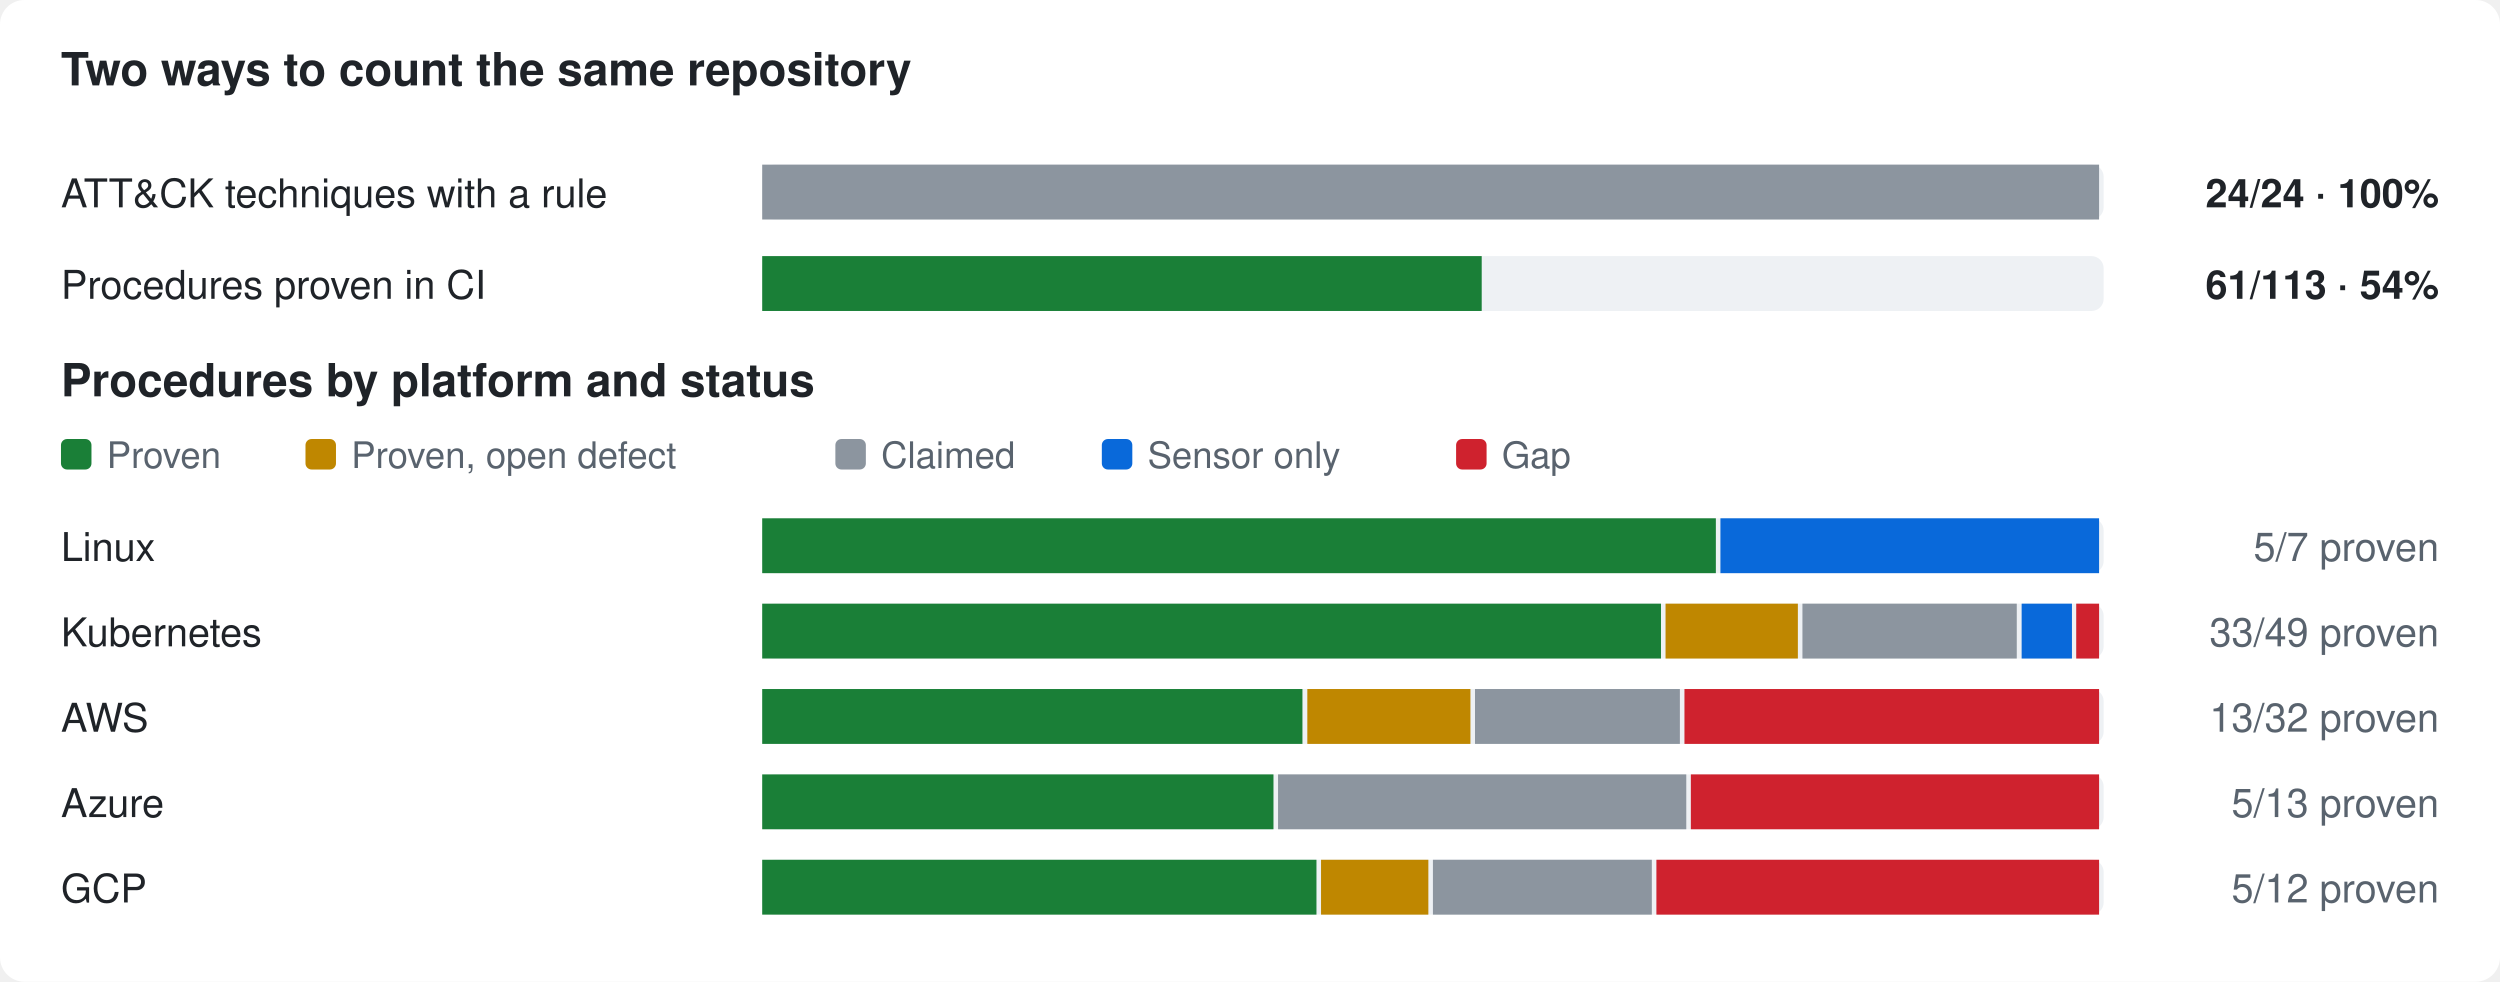
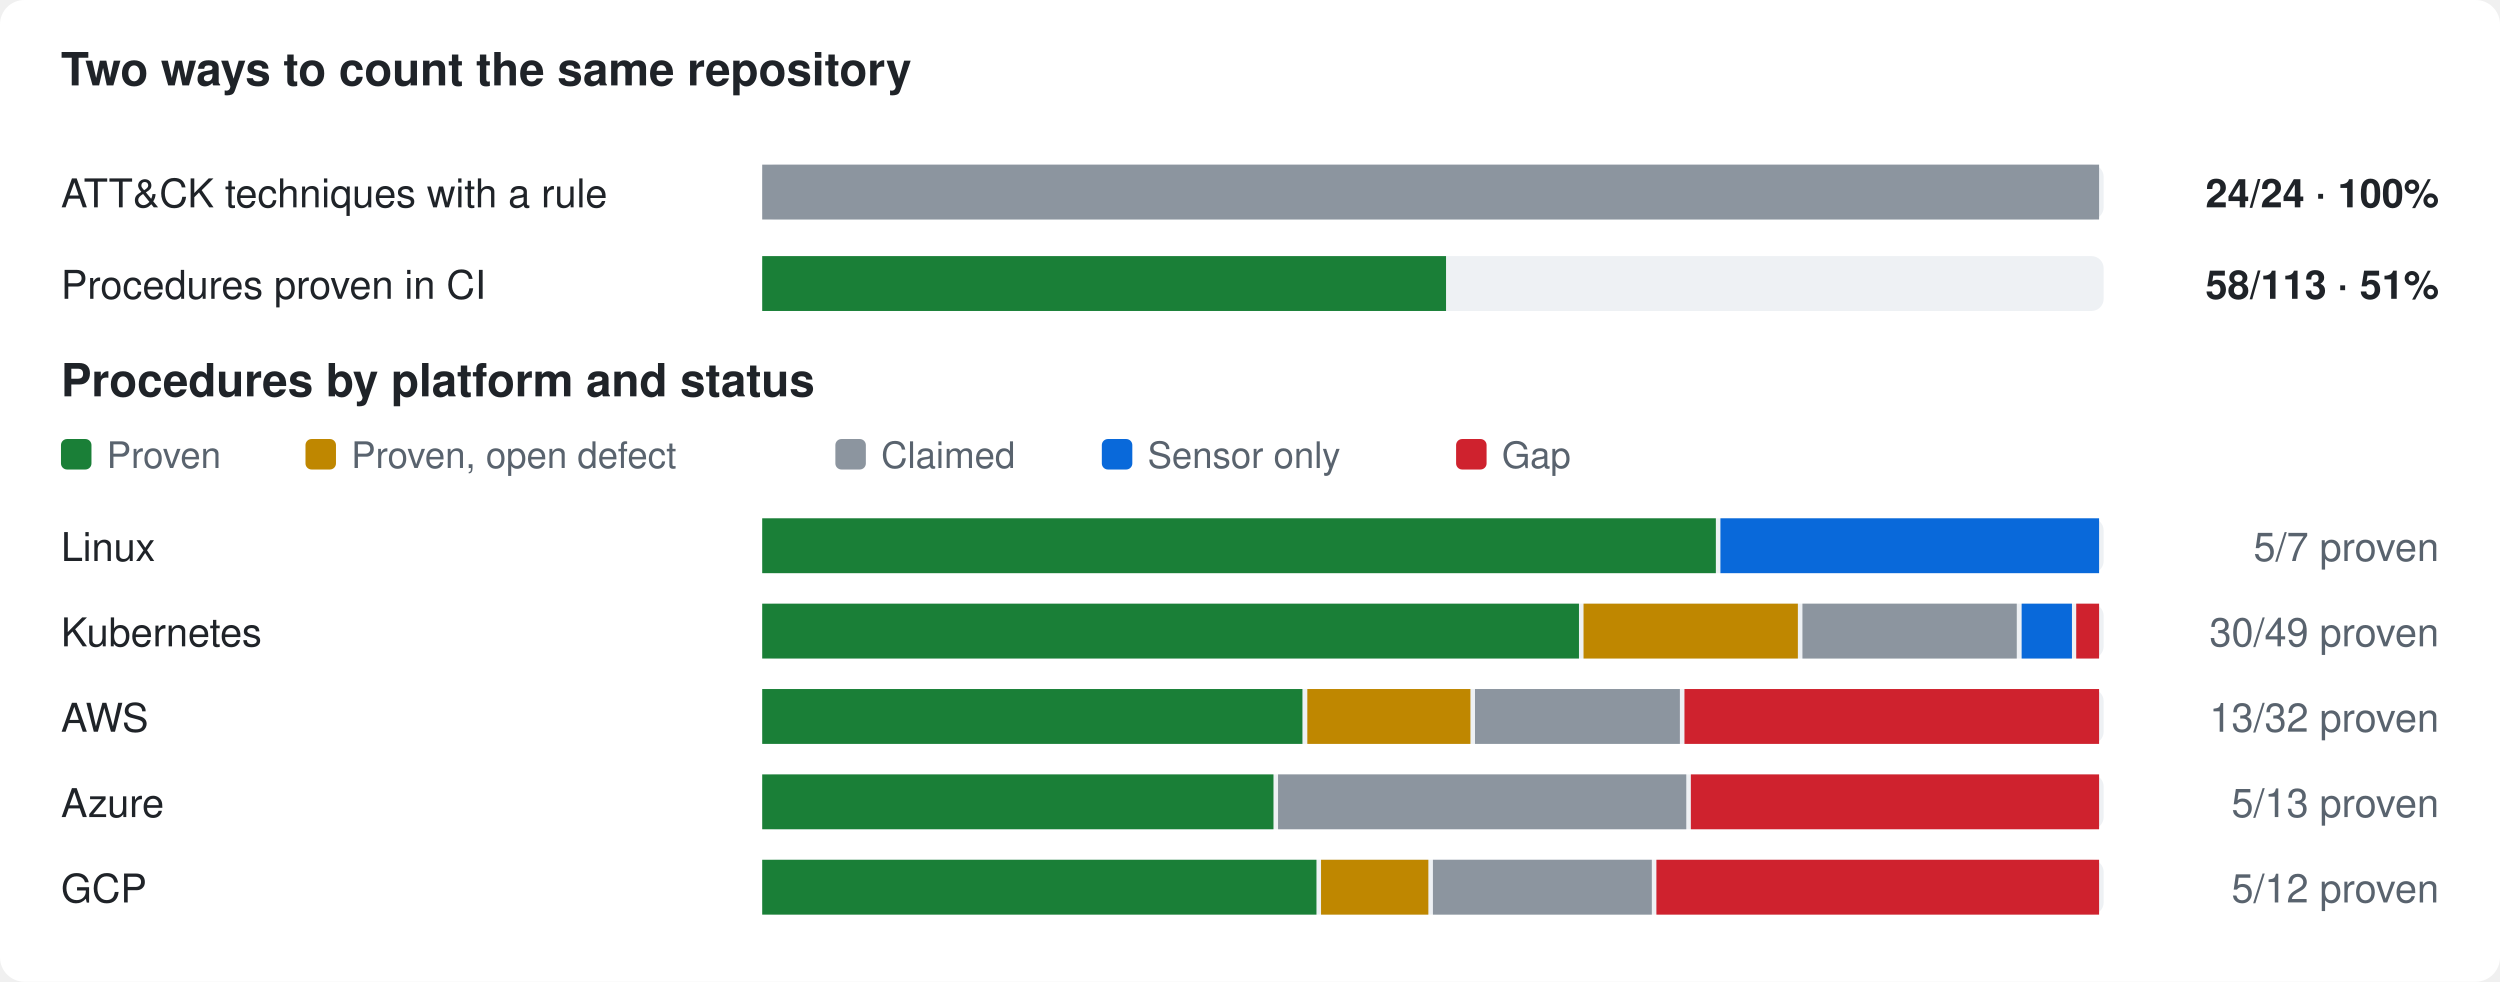
- <svg xmlns="http://www.w3.org/2000/svg" width="820" height="322" viewBox="0 0 820 322" font-family="-apple-system,BlinkMacSystemFont,'Segoe UI',Helvetica,Arial,sans-serif" role="img" aria-label="Procedure coverage: 61 of 113 procedures proven in CI">
+ <svg xmlns="http://www.w3.org/2000/svg" width="820" height="322" viewBox="0 0 820 322" font-family="-apple-system,BlinkMacSystemFont,'Segoe UI',Helvetica,Arial,sans-serif" role="img" aria-label="Procedure coverage: 58 of 113 procedures proven in CI">
  <rect width="820" height="322" rx="8" fill="#ffffff" />
  <text x="20" y="28" fill="#1f2328" font-size="15" font-weight="600" text-anchor="start">Two ways to count the same repository</text>
  <text x="20" y="68" fill="#1f2328" font-size="13" font-weight="400" text-anchor="start">ATT&amp;CK techniques with a rule</text>
  <rect x="250" y="54" width="440" height="18" rx="4" fill="#eef1f4" />
  <rect x="250.0" y="54" width="438.5" height="18" fill="#8c959f" />
  <text x="800" y="68" fill="#1f2328" font-size="13" font-weight="600" text-anchor="end">24/24 · 100%</text>
  <text x="20" y="98" fill="#1f2328" font-size="13" font-weight="400" text-anchor="start">Procedures proven in CI</text>
  <rect x="250" y="84" width="440" height="18" rx="4" fill="#eef1f4" />
-   <rect x="250.0" y="84" width="236.0" height="18" fill="#1a7f37" />
-   <text x="800" y="98" fill="#1f2328" font-size="13" font-weight="600" text-anchor="end">61/113 · 54%</text>
+   <rect x="250.0" y="84" width="224.3" height="18" fill="#1a7f37" />
+   <text x="800" y="98" fill="#1f2328" font-size="13" font-weight="600" text-anchor="end">58/113 · 51%</text>
  <text x="20" y="130" fill="#1f2328" font-size="15" font-weight="600" text-anchor="start">Procedures by platform and status</text>
  <rect x="20" y="144" width="10" height="10" rx="2" fill="#1a7f37" />
  <text x="35" y="153.5" fill="#59636e" font-size="12" font-weight="400" text-anchor="start">Proven</text>
  <rect x="100.2" y="144" width="10" height="10" rx="2" fill="#bf8700" />
  <text x="115.2" y="153.5" fill="#59636e" font-size="12" font-weight="400" text-anchor="start">Proven, open defect</text>
  <rect x="274.0" y="144" width="10" height="10" rx="2" fill="#8c959f" />
  <text x="289.0" y="153.5" fill="#59636e" font-size="12" font-weight="400" text-anchor="start">Claimed</text>
  <rect x="361.4" y="144" width="10" height="10" rx="2" fill="#0969da" />
  <text x="376.4" y="153.5" fill="#59636e" font-size="12" font-weight="400" text-anchor="start">Sensor only</text>
  <rect x="477.6" y="144" width="10" height="10" rx="2" fill="#cf222e" />
  <text x="492.6" y="153.5" fill="#59636e" font-size="12" font-weight="400" text-anchor="start">Gap</text>
  <text x="20" y="184" fill="#1f2328" font-size="13" font-weight="400" text-anchor="start">Linux</text>
  <rect x="250" y="170" width="440" height="18" rx="4" fill="#eef1f4" />
  <rect x="250.0" y="170" width="312.8" height="18" fill="#1a7f37" />
  <rect x="564.3" y="170" width="124.2" height="18" fill="#0969da" />
  <text x="800" y="184" fill="#59636e" font-size="13" font-weight="400" text-anchor="end">5/7 proven</text>
  <text x="20" y="212" fill="#1f2328" font-size="13" font-weight="400" text-anchor="start">Kubernetes</text>
  <rect x="250" y="198" width="440" height="18" rx="4" fill="#eef1f4" />
-   <rect x="250.0" y="198" width="294.8" height="18" fill="#1a7f37" />
-   <rect x="546.3" y="198" width="43.4" height="18" fill="#bf8700" />
+   <rect x="250.0" y="198" width="267.9" height="18" fill="#1a7f37" />
+   <rect x="519.4" y="198" width="70.3" height="18" fill="#bf8700" />
  <rect x="591.2" y="198" width="70.3" height="18" fill="#8c959f" />
  <rect x="663.1" y="198" width="16.5" height="18" fill="#0969da" />
  <rect x="681.0" y="198" width="7.5" height="18" fill="#cf222e" />
-   <text x="800" y="212" fill="#59636e" font-size="13" font-weight="400" text-anchor="end">33/49 proven</text>
+   <text x="800" y="212" fill="#59636e" font-size="13" font-weight="400" text-anchor="end">30/49 proven</text>
  <text x="20" y="240" fill="#1f2328" font-size="13" font-weight="400" text-anchor="start">AWS</text>
  <rect x="250" y="226" width="440" height="18" rx="4" fill="#eef1f4" />
  <rect x="250.0" y="226" width="177.2" height="18" fill="#1a7f37" />
  <rect x="428.8" y="226" width="53.5" height="18" fill="#bf8700" />
  <rect x="483.8" y="226" width="67.2" height="18" fill="#8c959f" />
  <rect x="552.5" y="226" width="136.0" height="18" fill="#cf222e" />
  <text x="800" y="240" fill="#59636e" font-size="13" font-weight="400" text-anchor="end">13/32 proven</text>
  <text x="20" y="268" fill="#1f2328" font-size="13" font-weight="400" text-anchor="start">Azure</text>
  <rect x="250" y="254" width="440" height="18" rx="4" fill="#eef1f4" />
  <rect x="250.0" y="254" width="167.7" height="18" fill="#1a7f37" />
  <rect x="419.2" y="254" width="133.9" height="18" fill="#8c959f" />
  <rect x="554.6" y="254" width="133.9" height="18" fill="#cf222e" />
  <text x="800" y="268" fill="#59636e" font-size="13" font-weight="400" text-anchor="end">5/13 proven</text>
  <text x="20" y="296" fill="#1f2328" font-size="13" font-weight="400" text-anchor="start">GCP</text>
  <rect x="250" y="282" width="440" height="18" rx="4" fill="#eef1f4" />
  <rect x="250.0" y="282" width="181.8" height="18" fill="#1a7f37" />
  <rect x="433.3" y="282" width="35.2" height="18" fill="#bf8700" />
  <rect x="470.0" y="282" width="71.8" height="18" fill="#8c959f" />
  <rect x="543.3" y="282" width="145.2" height="18" fill="#cf222e" />
  <text x="800" y="296" fill="#59636e" font-size="13" font-weight="400" text-anchor="end">5/12 proven</text>
</svg>
